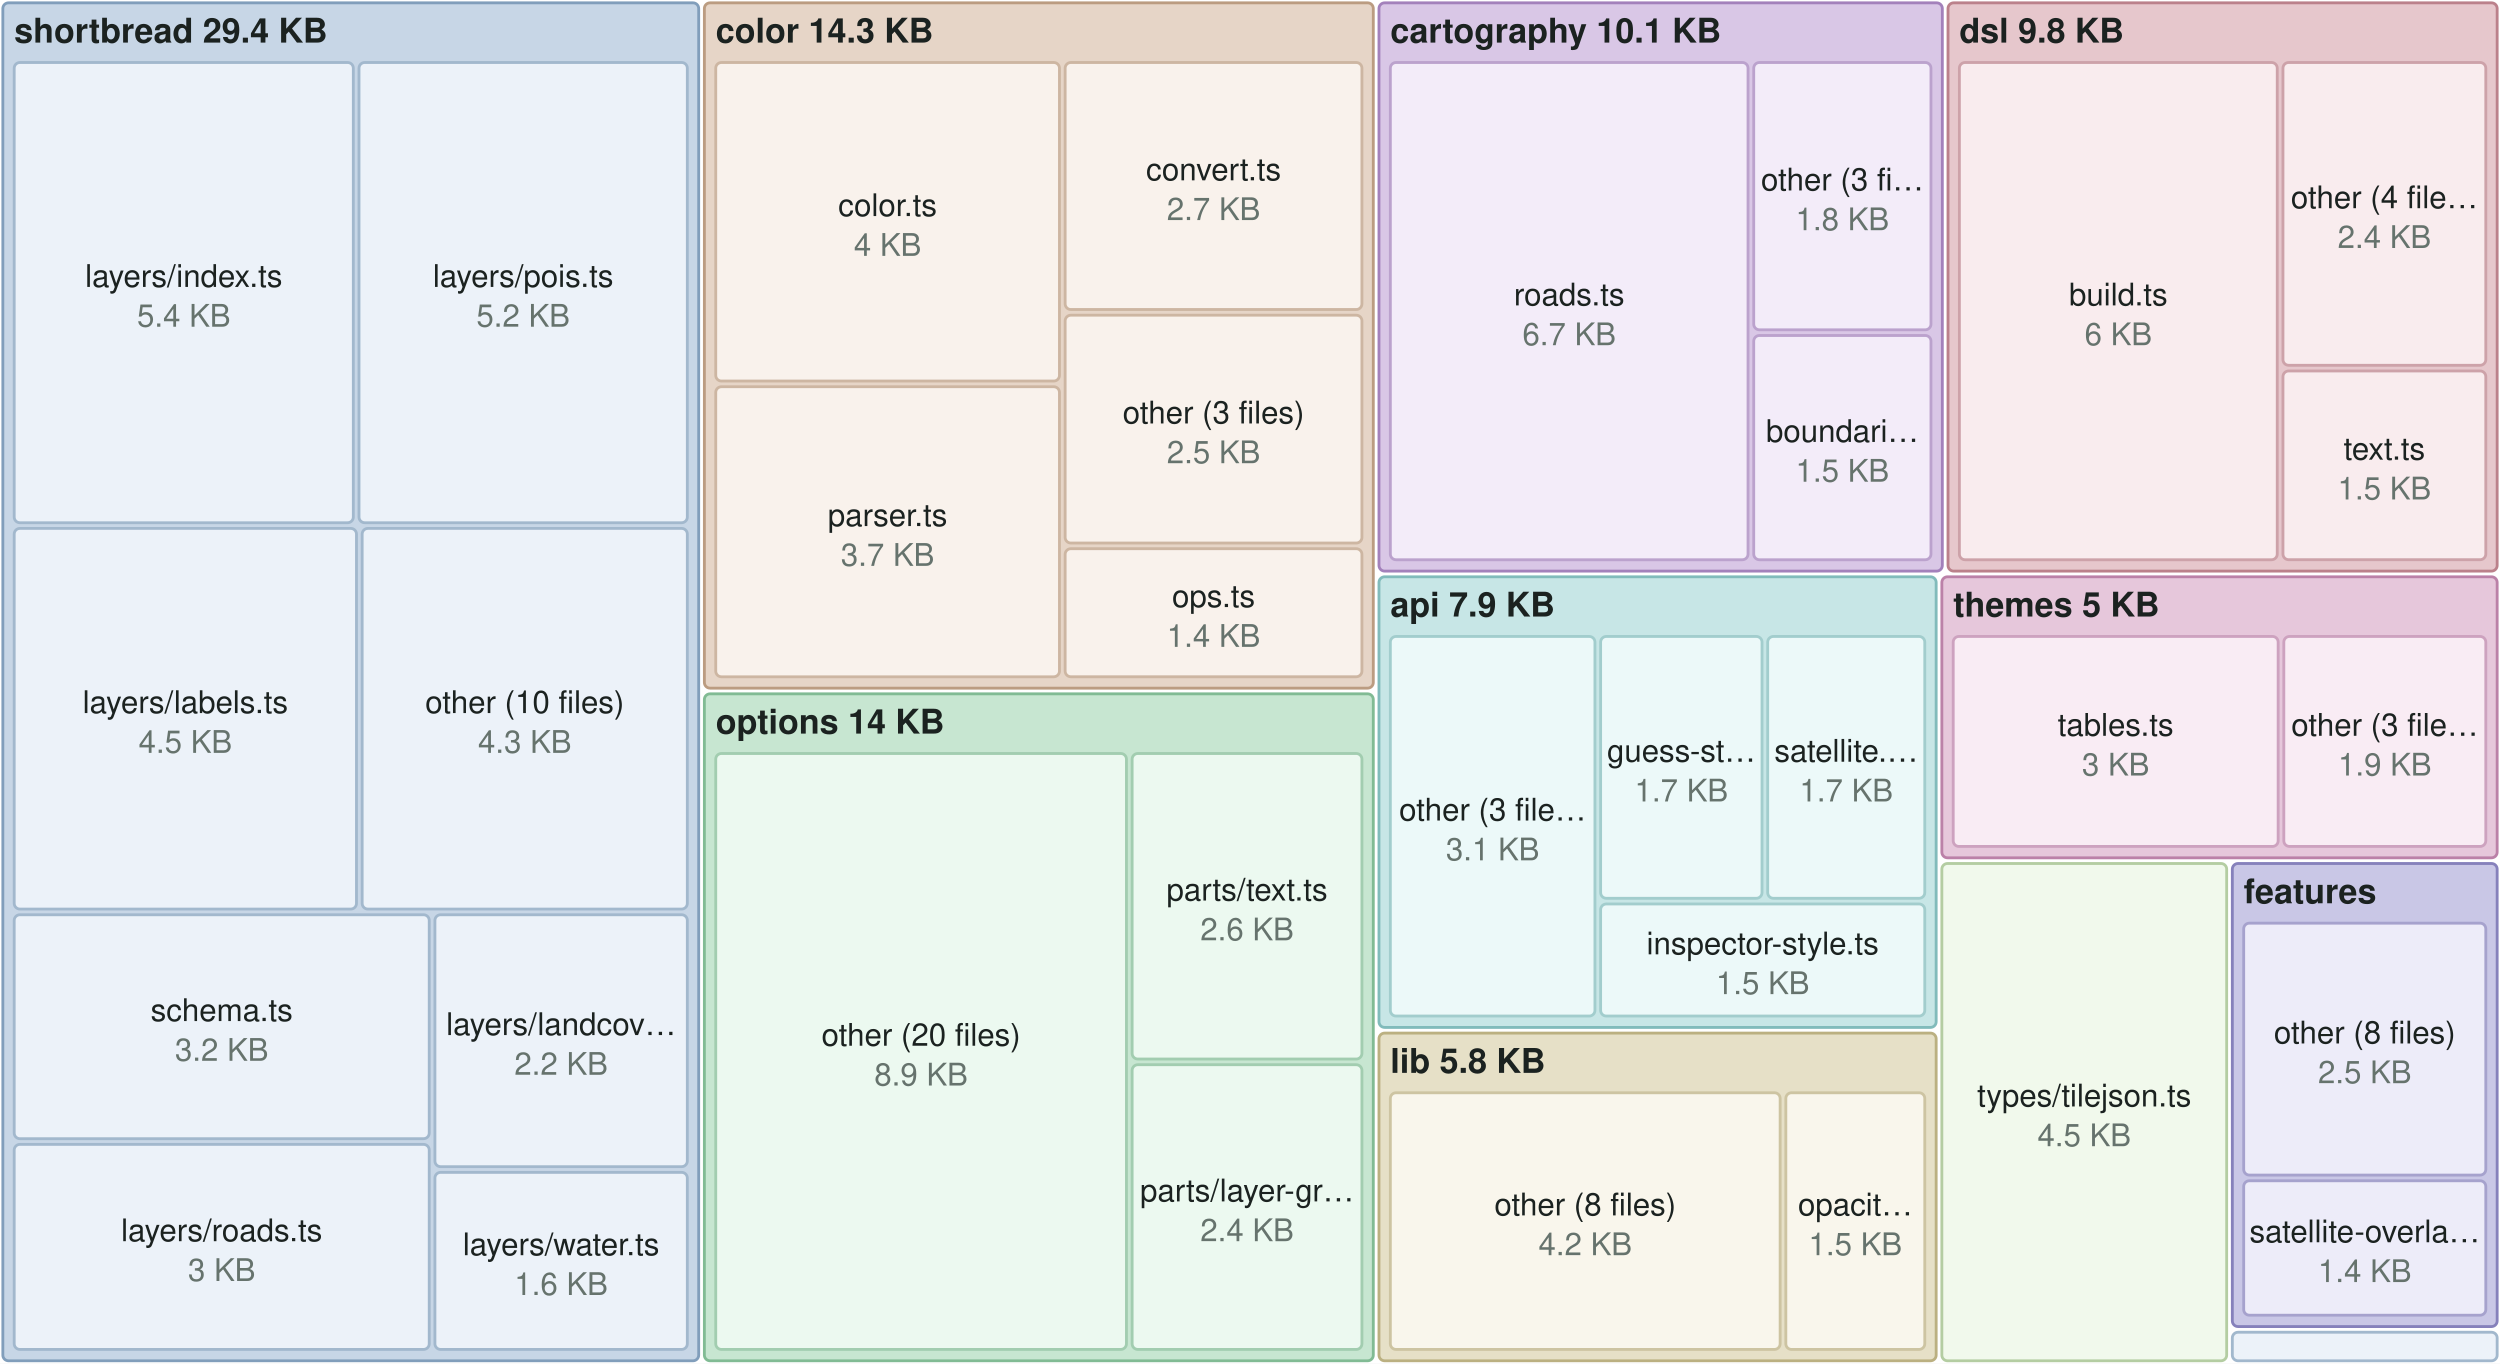
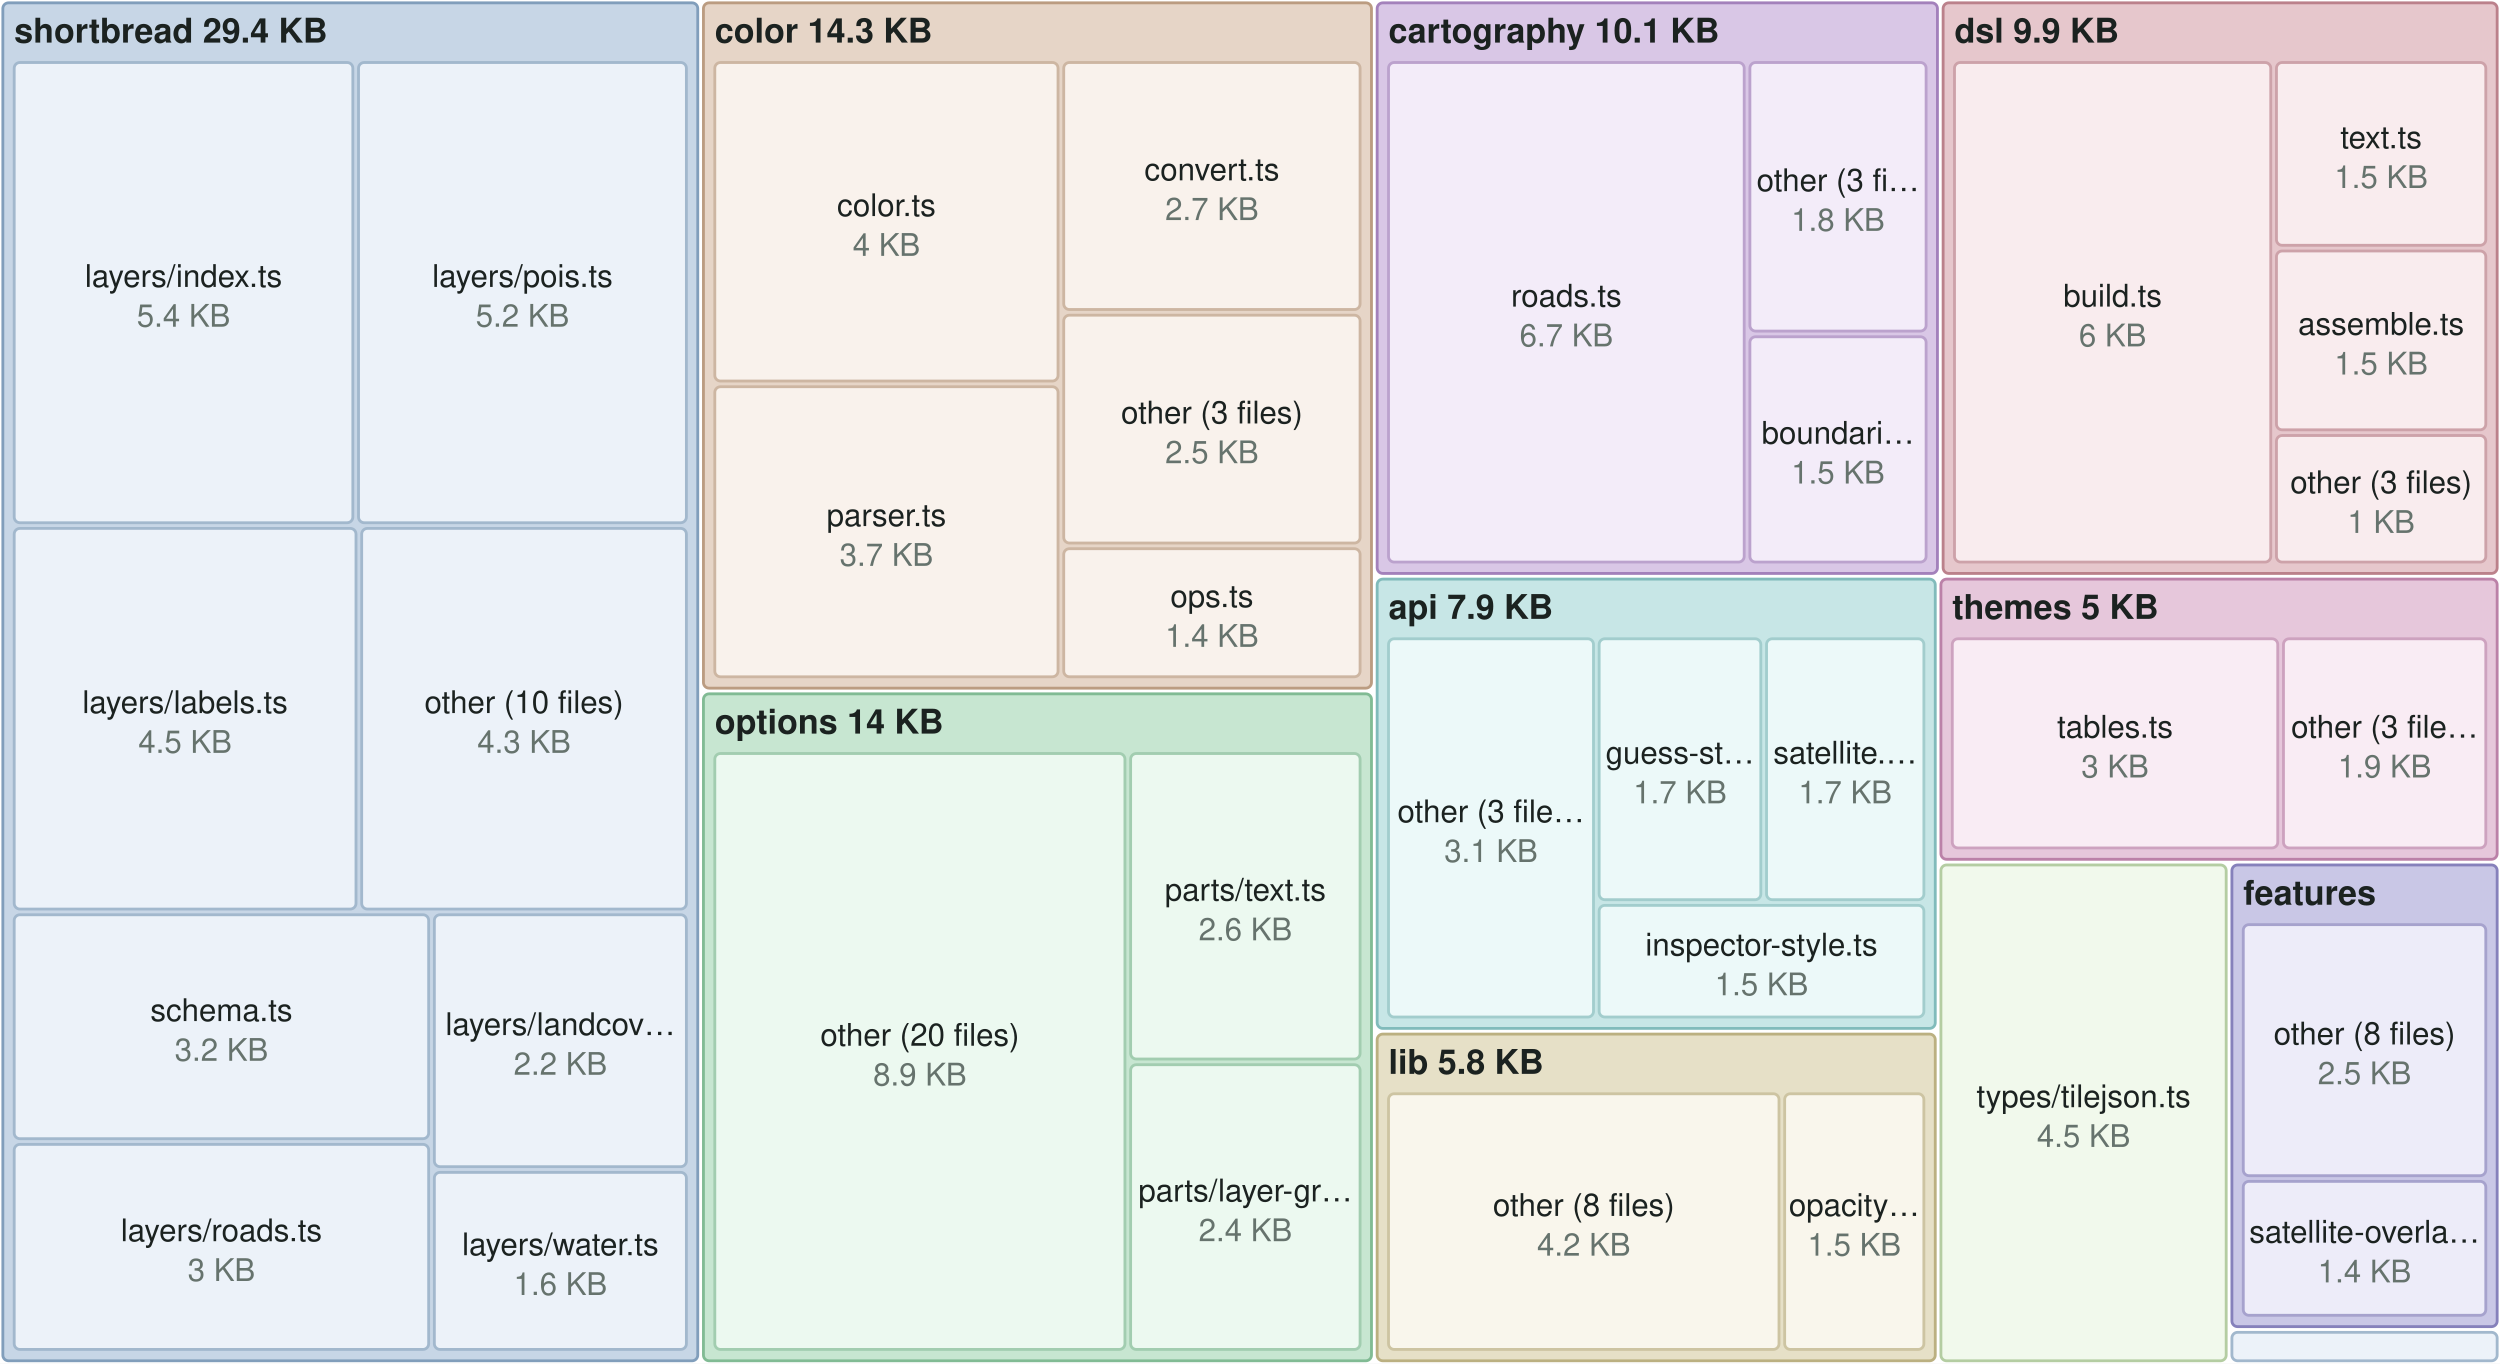
<svg xmlns="http://www.w3.org/2000/svg" width="880" height="480" viewBox="0 0 880 480">
  <style>
	.background { fill: #ffffff; }
	text { font-family: Helvetica, Arial, 'Liberation Sans', sans-serif; }
	.group-label { fill: #1b2220; font-weight: 600; font-size: 12px; }
	.leaf-label { fill: #1b2220; font-size: 11px; text-anchor: middle; }
	.leaf-size { fill: #66736d; font-size: 11px; text-anchor: middle; }
	.group-box, .leaf-box { stroke-width: 1; }
	.leaf:hover .leaf-box { stroke-width: 2; }
	.c0 .group-box { fill: hsl(210 38% 84%); stroke: hsl(210 30% 62%); }
	.c0 .leaf-box { fill: hsl(210 50% 95%); stroke: hsl(210 30% 72%); }
	.c1 .group-box { fill: hsl(28 38% 84%); stroke: hsl(28 30% 62%); }
	.c1 .leaf-box { fill: hsl(28 50% 95%); stroke: hsl(28 30% 72%); }
	.c2 .group-box { fill: hsl(140 38% 84%); stroke: hsl(140 30% 62%); }
	.c2 .leaf-box { fill: hsl(140 50% 95%); stroke: hsl(140 30% 72%); }
	.c3 .group-box { fill: hsl(275 38% 84%); stroke: hsl(275 30% 62%); }
	.c3 .leaf-box { fill: hsl(275 50% 95%); stroke: hsl(275 30% 72%); }
	.c4 .group-box { fill: hsl(350 38% 84%); stroke: hsl(350 30% 62%); }
	.c4 .leaf-box { fill: hsl(350 50% 95%); stroke: hsl(350 30% 72%); }
	.c5 .group-box { fill: hsl(180 38% 84%); stroke: hsl(180 30% 62%); }
	.c5 .leaf-box { fill: hsl(180 50% 95%); stroke: hsl(180 30% 72%); }
	.c6 .group-box { fill: hsl(48 38% 84%); stroke: hsl(48 30% 62%); }
	.c6 .leaf-box { fill: hsl(48 50% 95%); stroke: hsl(48 30% 72%); }
	.c7 .group-box { fill: hsl(320 38% 84%); stroke: hsl(320 30% 62%); }
	.c7 .leaf-box { fill: hsl(320 50% 95%); stroke: hsl(320 30% 72%); }
	.c8 .group-box { fill: hsl(95 38% 84%); stroke: hsl(95 30% 62%); }
	.c8 .leaf-box { fill: hsl(95 50% 95%); stroke: hsl(95 30% 72%); }
	.c9 .group-box { fill: hsl(245 38% 84%); stroke: hsl(245 30% 62%); }
	.c9 .leaf-box { fill: hsl(245 50% 95%); stroke: hsl(245 30% 72%); }
	@media (prefers-color-scheme: dark) {
		.background { fill: #0d1117; }
		.group-label, .leaf-label { fill: #e6edf3; }
		.leaf-size { fill: #8b949e; }
		.c0 .group-box { fill: hsl(210 22% 22%); stroke: hsl(210 20% 38%); }
		.c0 .leaf-box { fill: hsl(210 25% 14%); stroke: hsl(210 20% 32%); }
		.c1 .group-box { fill: hsl(28 22% 22%); stroke: hsl(28 20% 38%); }
		.c1 .leaf-box { fill: hsl(28 25% 14%); stroke: hsl(28 20% 32%); }
		.c2 .group-box { fill: hsl(140 22% 22%); stroke: hsl(140 20% 38%); }
		.c2 .leaf-box { fill: hsl(140 25% 14%); stroke: hsl(140 20% 32%); }
		.c3 .group-box { fill: hsl(275 22% 22%); stroke: hsl(275 20% 38%); }
		.c3 .leaf-box { fill: hsl(275 25% 14%); stroke: hsl(275 20% 32%); }
		.c4 .group-box { fill: hsl(350 22% 22%); stroke: hsl(350 20% 38%); }
		.c4 .leaf-box { fill: hsl(350 25% 14%); stroke: hsl(350 20% 32%); }
		.c5 .group-box { fill: hsl(180 22% 22%); stroke: hsl(180 20% 38%); }
		.c5 .leaf-box { fill: hsl(180 25% 14%); stroke: hsl(180 20% 32%); }
		.c6 .group-box { fill: hsl(48 22% 22%); stroke: hsl(48 20% 38%); }
		.c6 .leaf-box { fill: hsl(48 25% 14%); stroke: hsl(48 20% 32%); }
		.c7 .group-box { fill: hsl(320 22% 22%); stroke: hsl(320 20% 38%); }
		.c7 .leaf-box { fill: hsl(320 25% 14%); stroke: hsl(320 20% 32%); }
		.c8 .group-box { fill: hsl(95 22% 22%); stroke: hsl(95 20% 38%); }
		.c8 .leaf-box { fill: hsl(95 25% 14%); stroke: hsl(95 20% 32%); }
		.c9 .group-box { fill: hsl(245 22% 22%); stroke: hsl(245 20% 38%); }
		.c9 .leaf-box { fill: hsl(245 25% 14%); stroke: hsl(245 20% 32%); }
	}
</style>
  <rect class="background" width="880" height="480" />
  <g class="group c0">
-     <rect class="group-box" x="1" y="1" width="244.94" height="478" rx="2" />
+     <rect class="group-box" x="1" y="1" width="244.61" height="478" rx="2" />
    <text class="group-label" x="5" y="15" textLength="108.71" lengthAdjust="spacingAndGlyphs">shortbread 29.4 KB</text>
  </g>
  <g class="leaf c0">
-     <rect class="leaf-box" x="5" y="22" width="119.37" height="162" rx="2" />
-     <text class="leaf-label" x="64.69" y="101" textLength="70.3" lengthAdjust="spacingAndGlyphs">layers/index.ts</text>
-     <text class="leaf-size" x="64.69" y="115" textLength="33.02" lengthAdjust="spacingAndGlyphs">5.4 KB</text>
-   </g>
-   <g class="leaf c0">
-     <rect class="leaf-box" x="126.37" y="22" width="115.57" height="162" rx="2" />
-     <text class="leaf-label" x="184.15" y="101" textLength="64.19" lengthAdjust="spacingAndGlyphs">layers/pois.ts</text>
-     <text class="leaf-size" x="184.15" y="115" textLength="33.02" lengthAdjust="spacingAndGlyphs">5.2 KB</text>
-   </g>
-   <g class="leaf c0">
-     <rect class="leaf-box" x="5" y="186" width="120.48" height="133.99" rx="2" />
-     <text class="leaf-label" x="65.24" y="251" textLength="72.74" lengthAdjust="spacingAndGlyphs">layers/labels.ts</text>
-     <text class="leaf-size" x="65.24" y="265" textLength="33.02" lengthAdjust="spacingAndGlyphs">4.5 KB</text>
-   </g>
-   <g class="leaf c0">
-     <rect class="leaf-box" x="127.48" y="186" width="114.46" height="133.99" rx="2" />
-     <text class="leaf-label" x="184.71" y="251" textLength="70.3" lengthAdjust="spacingAndGlyphs">other (10 files)</text>
-     <text class="leaf-size" x="184.71" y="265" textLength="33.02" lengthAdjust="spacingAndGlyphs">4.3 KB</text>
-   </g>
-   <g class="leaf c0">
-     <rect class="leaf-box" x="5" y="321.99" width="146.09" height="78.83" rx="2" />
-     <text class="leaf-label" x="78.04" y="359.41" textLength="50.13" lengthAdjust="spacingAndGlyphs">schema.ts</text>
-     <text class="leaf-size" x="78.04" y="373.41" textLength="33.02" lengthAdjust="spacingAndGlyphs">3.2 KB</text>
-   </g>
-   <g class="leaf c0">
-     <rect class="leaf-box" x="5" y="402.82" width="146.09" height="72.18" rx="2" />
-     <text class="leaf-label" x="78.04" y="436.91" textLength="71.52" lengthAdjust="spacingAndGlyphs">layers/roads.ts</text>
-     <text class="leaf-size" x="78.04" y="450.91" textLength="23.85" lengthAdjust="spacingAndGlyphs">3 KB</text>
-   </g>
-   <g class="leaf c0">
-     <rect class="leaf-box" x="153.09" y="321.99" width="88.85" height="88.68" rx="2" />
-     <text class="leaf-label" x="197.51" y="364.33" textLength="76.42" lengthAdjust="spacingAndGlyphs">layers/landcov…</text>
-     <text class="leaf-size" x="197.51" y="378.33" textLength="33.02" lengthAdjust="spacingAndGlyphs">2.2 KB</text>
-   </g>
-   <g class="leaf c0">
-     <rect class="leaf-box" x="153.09" y="412.67" width="88.85" height="62.33" rx="2" />
-     <text class="leaf-label" x="197.51" y="441.84" textLength="70.91" lengthAdjust="spacingAndGlyphs">layers/water.ts</text>
-     <text class="leaf-size" x="197.51" y="455.84" textLength="33.02" lengthAdjust="spacingAndGlyphs">1.6 KB</text>
+     <rect class="leaf-box" x="5" y="22" width="119.2" height="162" rx="2" />
+     <text class="leaf-label" x="64.6" y="101" textLength="70.3" lengthAdjust="spacingAndGlyphs">layers/index.ts</text>
+     <text class="leaf-size" x="64.6" y="115" textLength="33.02" lengthAdjust="spacingAndGlyphs">5.4 KB</text>
+   </g>
+   <g class="leaf c0">
+     <rect class="leaf-box" x="126.2" y="22" width="115.41" height="162" rx="2" />
+     <text class="leaf-label" x="183.91" y="101" textLength="64.19" lengthAdjust="spacingAndGlyphs">layers/pois.ts</text>
+     <text class="leaf-size" x="183.91" y="115" textLength="33.02" lengthAdjust="spacingAndGlyphs">5.2 KB</text>
+   </g>
+   <g class="leaf c0">
+     <rect class="leaf-box" x="5" y="186" width="120.31" height="133.99" rx="2" />
+     <text class="leaf-label" x="65.15" y="251" textLength="72.74" lengthAdjust="spacingAndGlyphs">layers/labels.ts</text>
+     <text class="leaf-size" x="65.15" y="265" textLength="33.02" lengthAdjust="spacingAndGlyphs">4.5 KB</text>
+   </g>
+   <g class="leaf c0">
+     <rect class="leaf-box" x="127.31" y="186" width="114.3" height="133.99" rx="2" />
+     <text class="leaf-label" x="184.46" y="251" textLength="70.3" lengthAdjust="spacingAndGlyphs">other (10 files)</text>
+     <text class="leaf-size" x="184.46" y="265" textLength="33.02" lengthAdjust="spacingAndGlyphs">4.3 KB</text>
+   </g>
+   <g class="leaf c0">
+     <rect class="leaf-box" x="5" y="321.99" width="145.89" height="78.83" rx="2" />
+     <text class="leaf-label" x="77.94" y="359.41" textLength="50.13" lengthAdjust="spacingAndGlyphs">schema.ts</text>
+     <text class="leaf-size" x="77.94" y="373.41" textLength="33.02" lengthAdjust="spacingAndGlyphs">3.2 KB</text>
+   </g>
+   <g class="leaf c0">
+     <rect class="leaf-box" x="5" y="402.82" width="145.89" height="72.18" rx="2" />
+     <text class="leaf-label" x="77.94" y="436.91" textLength="71.52" lengthAdjust="spacingAndGlyphs">layers/roads.ts</text>
+     <text class="leaf-size" x="77.94" y="450.91" textLength="23.85" lengthAdjust="spacingAndGlyphs">3 KB</text>
+   </g>
+   <g class="leaf c0">
+     <rect class="leaf-box" x="152.89" y="321.99" width="88.72" height="88.68" rx="2" />
+     <text class="leaf-label" x="197.25" y="364.33" textLength="76.42" lengthAdjust="spacingAndGlyphs">layers/landcov…</text>
+     <text class="leaf-size" x="197.25" y="378.33" textLength="33.02" lengthAdjust="spacingAndGlyphs">2.2 KB</text>
+   </g>
+   <g class="leaf c0">
+     <rect class="leaf-box" x="152.89" y="412.67" width="88.72" height="62.33" rx="2" />
+     <text class="leaf-label" x="197.25" y="441.84" textLength="70.91" lengthAdjust="spacingAndGlyphs">layers/water.ts</text>
+     <text class="leaf-size" x="197.25" y="455.84" textLength="33.02" lengthAdjust="spacingAndGlyphs">1.6 KB</text>
  </g>
  <g class="group c1">
-     <rect class="group-box" x="247.94" y="1" width="235.46" height="241.23" rx="2" />
-     <text class="group-label" x="251.94" y="15" textLength="75.37" lengthAdjust="spacingAndGlyphs">color 14.3 KB</text>
-   </g>
-   <g class="leaf c1">
-     <rect class="leaf-box" x="251.94" y="22" width="120.99" height="112.13" rx="2" />
-     <text class="leaf-label" x="312.43" y="76.06" textLength="35.45" lengthAdjust="spacingAndGlyphs">color.ts</text>
-     <text class="leaf-size" x="312.43" y="90.06" textLength="23.85" lengthAdjust="spacingAndGlyphs">4 KB</text>
-   </g>
-   <g class="leaf c1">
-     <rect class="leaf-box" x="251.94" y="136.13" width="120.99" height="102.1" rx="2" />
-     <text class="leaf-label" x="312.43" y="185.18" textLength="42.79" lengthAdjust="spacingAndGlyphs">parser.ts</text>
-     <text class="leaf-size" x="312.43" y="199.18" textLength="33.02" lengthAdjust="spacingAndGlyphs">3.7 KB</text>
-   </g>
-   <g class="leaf c1">
-     <rect class="leaf-box" x="374.93" y="22" width="104.47" height="86.95" rx="2" />
-     <text class="leaf-label" x="427.17" y="63.47" textLength="47.69" lengthAdjust="spacingAndGlyphs">convert.ts</text>
-     <text class="leaf-size" x="427.17" y="77.47" textLength="33.02" lengthAdjust="spacingAndGlyphs">2.7 KB</text>
-   </g>
-   <g class="leaf c1">
-     <rect class="leaf-box" x="374.93" y="110.95" width="104.47" height="80.2" rx="2" />
-     <text class="leaf-label" x="427.17" y="149.05" textLength="64.19" lengthAdjust="spacingAndGlyphs">other (3 files)</text>
-     <text class="leaf-size" x="427.17" y="163.05" textLength="33.02" lengthAdjust="spacingAndGlyphs">2.5 KB</text>
-   </g>
-   <g class="leaf c1">
-     <rect class="leaf-box" x="374.93" y="193.14" width="104.47" height="45.08" rx="2" />
-     <text class="leaf-label" x="427.17" y="213.69" textLength="29.35" lengthAdjust="spacingAndGlyphs">ops.ts</text>
-     <text class="leaf-size" x="427.17" y="227.69" textLength="33.02" lengthAdjust="spacingAndGlyphs">1.4 KB</text>
+     <rect class="group-box" x="247.61" y="1" width="235.15" height="241.23" rx="2" />
+     <text class="group-label" x="251.61" y="15" textLength="75.37" lengthAdjust="spacingAndGlyphs">color 14.3 KB</text>
+   </g>
+   <g class="leaf c1">
+     <rect class="leaf-box" x="251.61" y="22" width="120.82" height="112.13" rx="2" />
+     <text class="leaf-label" x="312.02" y="76.06" textLength="35.45" lengthAdjust="spacingAndGlyphs">color.ts</text>
+     <text class="leaf-size" x="312.02" y="90.06" textLength="23.85" lengthAdjust="spacingAndGlyphs">4 KB</text>
+   </g>
+   <g class="leaf c1">
+     <rect class="leaf-box" x="251.61" y="136.13" width="120.82" height="102.1" rx="2" />
+     <text class="leaf-label" x="312.02" y="185.18" textLength="42.79" lengthAdjust="spacingAndGlyphs">parser.ts</text>
+     <text class="leaf-size" x="312.02" y="199.18" textLength="33.02" lengthAdjust="spacingAndGlyphs">3.7 KB</text>
+   </g>
+   <g class="leaf c1">
+     <rect class="leaf-box" x="374.43" y="22" width="104.32" height="86.95" rx="2" />
+     <text class="leaf-label" x="426.59" y="63.47" textLength="47.69" lengthAdjust="spacingAndGlyphs">convert.ts</text>
+     <text class="leaf-size" x="426.59" y="77.47" textLength="33.02" lengthAdjust="spacingAndGlyphs">2.7 KB</text>
+   </g>
+   <g class="leaf c1">
+     <rect class="leaf-box" x="374.43" y="110.95" width="104.32" height="80.2" rx="2" />
+     <text class="leaf-label" x="426.59" y="149.05" textLength="64.19" lengthAdjust="spacingAndGlyphs">other (3 files)</text>
+     <text class="leaf-size" x="426.59" y="163.05" textLength="33.02" lengthAdjust="spacingAndGlyphs">2.5 KB</text>
+   </g>
+   <g class="leaf c1">
+     <rect class="leaf-box" x="374.43" y="193.14" width="104.32" height="45.08" rx="2" />
+     <text class="leaf-label" x="426.59" y="213.69" textLength="29.35" lengthAdjust="spacingAndGlyphs">ops.ts</text>
+     <text class="leaf-size" x="426.59" y="227.69" textLength="33.02" lengthAdjust="spacingAndGlyphs">1.4 KB</text>
  </g>
  <g class="group c2">
-     <rect class="group-box" x="247.94" y="244.23" width="235.46" height="234.77" rx="2" />
-     <text class="group-label" x="251.94" y="258.23" textLength="79.36" lengthAdjust="spacingAndGlyphs">options 14 KB</text>
+     <rect class="group-box" x="247.61" y="244.23" width="235.15" height="234.77" rx="2" />
+     <text class="group-label" x="251.61" y="258.23" textLength="79.36" lengthAdjust="spacingAndGlyphs">options 14 KB</text>
  </g>
  <g class="leaf c2">
-     <rect class="leaf-box" x="251.94" y="265.23" width="144.57" height="209.77" rx="2" />
-     <text class="leaf-label" x="324.22" y="368.11" textLength="70.3" lengthAdjust="spacingAndGlyphs">other (20 files)</text>
-     <text class="leaf-size" x="324.22" y="382.11" textLength="33.02" lengthAdjust="spacingAndGlyphs">8.9 KB</text>
+     <rect class="leaf-box" x="251.61" y="265.23" width="144.37" height="209.77" rx="2" />
+     <text class="leaf-label" x="323.8" y="368.11" textLength="70.3" lengthAdjust="spacingAndGlyphs">other (20 files)</text>
+     <text class="leaf-size" x="323.8" y="382.11" textLength="33.02" lengthAdjust="spacingAndGlyphs">8.9 KB</text>
  </g>
  <g class="leaf c2">
-     <rect class="leaf-box" x="398.51" y="265.23" width="80.89" height="107.55" rx="2" />
-     <text class="leaf-label" x="438.96" y="317" textLength="56.86" lengthAdjust="spacingAndGlyphs">parts/text.ts</text>
-     <text class="leaf-size" x="438.96" y="331" textLength="33.02" lengthAdjust="spacingAndGlyphs">2.6 KB</text>
+     <rect class="leaf-box" x="397.98" y="265.23" width="80.77" height="107.55" rx="2" />
+     <text class="leaf-label" x="438.37" y="317" textLength="56.86" lengthAdjust="spacingAndGlyphs">parts/text.ts</text>
+     <text class="leaf-size" x="438.37" y="331" textLength="33.02" lengthAdjust="spacingAndGlyphs">2.6 KB</text>
  </g>
  <g class="leaf c2">
-     <rect class="leaf-box" x="398.51" y="374.78" width="80.89" height="100.22" rx="2" />
-     <text class="leaf-label" x="438.96" y="422.89" textLength="70.91" lengthAdjust="spacingAndGlyphs">parts/layer-gr…</text>
-     <text class="leaf-size" x="438.96" y="436.89" textLength="33.02" lengthAdjust="spacingAndGlyphs">2.4 KB</text>
+     <rect class="leaf-box" x="397.98" y="374.78" width="80.77" height="100.22" rx="2" />
+     <text class="leaf-label" x="438.37" y="422.89" textLength="70.91" lengthAdjust="spacingAndGlyphs">parts/layer-gr…</text>
+     <text class="leaf-size" x="438.37" y="436.89" textLength="33.02" lengthAdjust="spacingAndGlyphs">2.4 KB</text>
  </g>
  <g class="group c3">
-     <rect class="group-box" x="485.4" y="1" width="198.3" height="200.03" rx="2" />
-     <text class="group-label" x="489.4" y="15" textLength="115.38" lengthAdjust="spacingAndGlyphs">cartography 10.1 KB</text>
+     <rect class="group-box" x="484.76" y="1" width="197.22" height="200.85" rx="2" />
+     <text class="group-label" x="488.76" y="15" textLength="115.38" lengthAdjust="spacingAndGlyphs">cartography 10.1 KB</text>
  </g>
  <g class="leaf c3">
-     <rect class="leaf-box" x="489.4" y="22" width="125.91" height="175.03" rx="2" />
-     <text class="leaf-label" x="552.36" y="107.51" textLength="39.13" lengthAdjust="spacingAndGlyphs">roads.ts</text>
-     <text class="leaf-size" x="552.36" y="121.51" textLength="33.02" lengthAdjust="spacingAndGlyphs">6.7 KB</text>
+     <rect class="leaf-box" x="488.76" y="22" width="125.2" height="175.85" rx="2" />
+     <text class="leaf-label" x="551.36" y="107.92" textLength="39.13" lengthAdjust="spacingAndGlyphs">roads.ts</text>
+     <text class="leaf-size" x="551.36" y="121.92" textLength="33.02" lengthAdjust="spacingAndGlyphs">6.7 KB</text>
  </g>
  <g class="leaf c3">
-     <rect class="leaf-box" x="617.31" y="22" width="62.39" height="94.09" rx="2" />
-     <text class="leaf-label" x="648.51" y="67.04" textLength="52.58" lengthAdjust="spacingAndGlyphs">other (3 fi…</text>
-     <text class="leaf-size" x="648.51" y="81.04" textLength="33.02" lengthAdjust="spacingAndGlyphs">1.8 KB</text>
+     <rect class="leaf-box" x="615.96" y="22" width="62.03" height="94.54" rx="2" />
+     <text class="leaf-label" x="646.97" y="67.27" textLength="52.58" lengthAdjust="spacingAndGlyphs">other (3 fi…</text>
+     <text class="leaf-size" x="646.97" y="81.27" textLength="33.02" lengthAdjust="spacingAndGlyphs">1.8 KB</text>
  </g>
  <g class="leaf c3">
-     <rect class="leaf-box" x="617.31" y="118.09" width="62.39" height="78.94" rx="2" />
-     <text class="leaf-label" x="648.51" y="155.56" textLength="48.92" lengthAdjust="spacingAndGlyphs">boundari…</text>
-     <text class="leaf-size" x="648.51" y="169.56" textLength="33.02" lengthAdjust="spacingAndGlyphs">1.5 KB</text>
+     <rect class="leaf-box" x="615.96" y="118.54" width="62.03" height="79.31" rx="2" />
+     <text class="leaf-label" x="646.97" y="156.19" textLength="48.92" lengthAdjust="spacingAndGlyphs">boundari…</text>
+     <text class="leaf-size" x="646.97" y="170.19" textLength="33.02" lengthAdjust="spacingAndGlyphs">1.5 KB</text>
  </g>
  <g class="group c4">
-     <rect class="group-box" x="685.7" y="1" width="193.3" height="200.03" rx="2" />
-     <text class="group-label" x="689.7" y="15" textLength="56.7" lengthAdjust="spacingAndGlyphs">dsl 9.8 KB</text>
-   </g>
-   <g class="leaf c4">
-     <rect class="leaf-box" x="689.7" y="22" width="111.89" height="175.03" rx="2" />
-     <text class="leaf-label" x="745.65" y="107.51" textLength="34.85" lengthAdjust="spacingAndGlyphs">build.ts</text>
-     <text class="leaf-size" x="745.65" y="121.51" textLength="23.85" lengthAdjust="spacingAndGlyphs">6 KB</text>
-   </g>
-   <g class="leaf c4">
-     <rect class="leaf-box" x="803.6" y="22" width="71.4" height="106.58" rx="2" />
-     <text class="leaf-label" x="839.3" y="73.29" textLength="61.14" lengthAdjust="spacingAndGlyphs">other (4 file…</text>
-     <text class="leaf-size" x="839.3" y="87.29" textLength="33.02" lengthAdjust="spacingAndGlyphs">2.4 KB</text>
-   </g>
-   <g class="leaf c4">
-     <rect class="leaf-box" x="803.6" y="130.58" width="71.4" height="66.44" rx="2" />
-     <text class="leaf-label" x="839.3" y="161.81" textLength="29.35" lengthAdjust="spacingAndGlyphs">text.ts</text>
-     <text class="leaf-size" x="839.3" y="175.81" textLength="33.02" lengthAdjust="spacingAndGlyphs">1.5 KB</text>
+     <rect class="group-box" x="683.98" y="1" width="195.02" height="200.85" rx="2" />
+     <text class="group-label" x="687.98" y="15" textLength="56.7" lengthAdjust="spacingAndGlyphs">dsl 9.9 KB</text>
+   </g>
+   <g class="leaf c4">
+     <rect class="leaf-box" x="687.98" y="22" width="111.33" height="175.85" rx="2" />
+     <text class="leaf-label" x="743.64" y="107.92" textLength="34.85" lengthAdjust="spacingAndGlyphs">build.ts</text>
+     <text class="leaf-size" x="743.64" y="121.92" textLength="23.85" lengthAdjust="spacingAndGlyphs">6 KB</text>
+   </g>
+   <g class="leaf c4">
+     <rect class="leaf-box" x="801.31" y="22" width="73.69" height="64.35" rx="2" />
+     <text class="leaf-label" x="838.15" y="52.18" textLength="29.35" lengthAdjust="spacingAndGlyphs">text.ts</text>
+     <text class="leaf-size" x="838.15" y="66.18" textLength="33.02" lengthAdjust="spacingAndGlyphs">1.5 KB</text>
+   </g>
+   <g class="leaf c4">
+     <rect class="leaf-box" x="801.31" y="88.35" width="73.69" height="62.95" rx="2" />
+     <text class="leaf-label" x="838.15" y="117.83" textLength="58.69" lengthAdjust="spacingAndGlyphs">assemble.ts</text>
+     <text class="leaf-size" x="838.15" y="131.83" textLength="33.02" lengthAdjust="spacingAndGlyphs">1.5 KB</text>
+   </g>
+   <g class="leaf c4">
+     <rect class="leaf-box" x="801.31" y="153.3" width="73.69" height="44.55" rx="2" />
+     <text class="leaf-label" x="838.15" y="173.58" textLength="64.19" lengthAdjust="spacingAndGlyphs">other (3 files)</text>
+     <text class="leaf-size" x="838.15" y="187.58" textLength="23.85" lengthAdjust="spacingAndGlyphs">1 KB</text>
  </g>
  <g class="group c5">
-     <rect class="group-box" x="485.4" y="203.03" width="196.13" height="158.62" rx="2" />
-     <text class="group-label" x="489.4" y="217.03" textLength="56.7" lengthAdjust="spacingAndGlyphs">api 7.9 KB</text>
-   </g>
-   <g class="leaf c5">
-     <rect class="leaf-box" x="489.4" y="224.03" width="72.02" height="133.62" rx="2" />
-     <text class="leaf-label" x="525.41" y="288.84" textLength="61.14" lengthAdjust="spacingAndGlyphs">other (3 file…</text>
-     <text class="leaf-size" x="525.41" y="302.84" textLength="33.02" lengthAdjust="spacingAndGlyphs">3.1 KB</text>
-   </g>
-   <g class="leaf c5">
-     <rect class="leaf-box" x="563.42" y="224.03" width="56.81" height="92.17" rx="2" />
-     <text class="leaf-label" x="591.83" y="268.12" textLength="47.69" lengthAdjust="spacingAndGlyphs">guess-st…</text>
-     <text class="leaf-size" x="591.83" y="282.12" textLength="33.02" lengthAdjust="spacingAndGlyphs">1.7 KB</text>
-   </g>
-   <g class="leaf c5">
-     <rect class="leaf-box" x="622.23" y="224.03" width="55.29" height="92.17" rx="2" />
-     <text class="leaf-label" x="649.88" y="268.12" textLength="46.46" lengthAdjust="spacingAndGlyphs">satellite.…</text>
-     <text class="leaf-size" x="649.88" y="282.12" textLength="33.02" lengthAdjust="spacingAndGlyphs">1.7 KB</text>
-   </g>
-   <g class="leaf c5">
-     <rect class="leaf-box" x="563.42" y="318.2" width="114.1" height="39.45" rx="2" />
-     <text class="leaf-label" x="620.47" y="335.93" textLength="82.52" lengthAdjust="spacingAndGlyphs">inspector-style.ts</text>
-     <text class="leaf-size" x="620.47" y="349.93" textLength="33.02" lengthAdjust="spacingAndGlyphs">1.5 KB</text>
+     <rect class="group-box" x="484.76" y="203.85" width="196.45" height="158.15" rx="2" />
+     <text class="group-label" x="488.76" y="217.85" textLength="56.7" lengthAdjust="spacingAndGlyphs">api 7.9 KB</text>
+   </g>
+   <g class="leaf c5">
+     <rect class="leaf-box" x="488.76" y="224.85" width="72.15" height="133.15" rx="2" />
+     <text class="leaf-label" x="524.83" y="289.42" textLength="61.14" lengthAdjust="spacingAndGlyphs">other (3 file…</text>
+     <text class="leaf-size" x="524.83" y="303.42" textLength="33.02" lengthAdjust="spacingAndGlyphs">3.1 KB</text>
+   </g>
+   <g class="leaf c5">
+     <rect class="leaf-box" x="562.9" y="224.85" width="56.91" height="91.84" rx="2" />
+     <text class="leaf-label" x="591.36" y="268.77" textLength="47.69" lengthAdjust="spacingAndGlyphs">guess-st…</text>
+     <text class="leaf-size" x="591.36" y="282.77" textLength="33.02" lengthAdjust="spacingAndGlyphs">1.7 KB</text>
+   </g>
+   <g class="leaf c5">
+     <rect class="leaf-box" x="621.82" y="224.85" width="55.39" height="91.84" rx="2" />
+     <text class="leaf-label" x="649.51" y="268.77" textLength="46.46" lengthAdjust="spacingAndGlyphs">satellite.…</text>
+     <text class="leaf-size" x="649.51" y="282.77" textLength="33.02" lengthAdjust="spacingAndGlyphs">1.7 KB</text>
+   </g>
+   <g class="leaf c5">
+     <rect class="leaf-box" x="562.9" y="318.69" width="114.3" height="39.3" rx="2" />
+     <text class="leaf-label" x="620.05" y="336.34" textLength="82.52" lengthAdjust="spacingAndGlyphs">inspector-style.ts</text>
+     <text class="leaf-size" x="620.05" y="350.34" textLength="33.02" lengthAdjust="spacingAndGlyphs">1.5 KB</text>
  </g>
  <g class="group c6">
-     <rect class="group-box" x="485.4" y="363.65" width="196.13" height="115.35" rx="2" />
-     <text class="group-label" x="489.4" y="377.65" textLength="53.36" lengthAdjust="spacingAndGlyphs">lib 5.8 KB</text>
+     <rect class="group-box" x="484.76" y="364" width="196.45" height="115" rx="2" />
+     <text class="group-label" x="488.76" y="378" textLength="53.36" lengthAdjust="spacingAndGlyphs">lib 5.8 KB</text>
  </g>
  <g class="leaf c6">
-     <rect class="leaf-box" x="489.4" y="384.65" width="137.21" height="90.35" rx="2" />
-     <text class="leaf-label" x="558.01" y="427.82" textLength="64.19" lengthAdjust="spacingAndGlyphs">other (8 files)</text>
-     <text class="leaf-size" x="558.01" y="441.82" textLength="33.02" lengthAdjust="spacingAndGlyphs">4.2 KB</text>
+     <rect class="leaf-box" x="488.76" y="385" width="137.45" height="90" rx="2" />
+     <text class="leaf-label" x="557.48" y="428" textLength="64.19" lengthAdjust="spacingAndGlyphs">other (8 files)</text>
+     <text class="leaf-size" x="557.48" y="442" textLength="33.02" lengthAdjust="spacingAndGlyphs">4.2 KB</text>
  </g>
  <g class="leaf c6">
-     <rect class="leaf-box" x="628.61" y="384.65" width="48.91" height="90.35" rx="2" />
-     <text class="leaf-label" x="653.07" y="427.82" textLength="35.46" lengthAdjust="spacingAndGlyphs">opacit…</text>
-     <text class="leaf-size" x="653.07" y="441.82" textLength="33.02" lengthAdjust="spacingAndGlyphs">1.5 KB</text>
+     <rect class="leaf-box" x="628.2" y="385" width="49" height="90" rx="2" />
+     <text class="leaf-label" x="652.7" y="428" textLength="40.96" lengthAdjust="spacingAndGlyphs">opacity…</text>
+     <text class="leaf-size" x="652.7" y="442" textLength="33.02" lengthAdjust="spacingAndGlyphs">1.5 KB</text>
  </g>
  <g class="group c7">
-     <rect class="group-box" x="683.53" y="203.03" width="195.47" height="98.92" rx="2" />
-     <text class="group-label" x="687.53" y="217.03" textLength="71.36" lengthAdjust="spacingAndGlyphs">themes 5 KB</text>
+     <rect class="group-box" x="683.2" y="203.85" width="195.8" height="98.62" rx="2" />
+     <text class="group-label" x="687.2" y="217.85" textLength="71.36" lengthAdjust="spacingAndGlyphs">themes 5 KB</text>
  </g>
  <g class="leaf c7">
-     <rect class="leaf-box" x="687.53" y="224.03" width="114.38" height="73.92" rx="2" />
-     <text class="leaf-label" x="744.71" y="258.99" textLength="40.96" lengthAdjust="spacingAndGlyphs">tables.ts</text>
-     <text class="leaf-size" x="744.71" y="272.99" textLength="23.85" lengthAdjust="spacingAndGlyphs">3 KB</text>
+     <rect class="leaf-box" x="687.2" y="224.85" width="114.57" height="73.62" rx="2" />
+     <text class="leaf-label" x="744.49" y="259.66" textLength="40.96" lengthAdjust="spacingAndGlyphs">tables.ts</text>
+     <text class="leaf-size" x="744.49" y="273.66" textLength="23.85" lengthAdjust="spacingAndGlyphs">3 KB</text>
  </g>
  <g class="leaf c7">
-     <rect class="leaf-box" x="803.9" y="224.03" width="71.1" height="73.92" rx="2" />
-     <text class="leaf-label" x="839.45" y="258.99" textLength="61.14" lengthAdjust="spacingAndGlyphs">other (3 file…</text>
-     <text class="leaf-size" x="839.45" y="272.99" textLength="33.02" lengthAdjust="spacingAndGlyphs">1.9 KB</text>
+     <rect class="leaf-box" x="803.78" y="224.85" width="71.22" height="73.62" rx="2" />
+     <text class="leaf-label" x="839.39" y="259.66" textLength="61.14" lengthAdjust="spacingAndGlyphs">other (3 file…</text>
+     <text class="leaf-size" x="839.39" y="273.66" textLength="33.02" lengthAdjust="spacingAndGlyphs">1.9 KB</text>
  </g>
  <g class="leaf c8">
-     <rect class="leaf-box" x="683.53" y="303.95" width="100.26" height="175.05" rx="2" />
-     <text class="leaf-label" x="733.65" y="389.47" textLength="75.2" lengthAdjust="spacingAndGlyphs">types/tilejson.ts</text>
-     <text class="leaf-size" x="733.65" y="403.47" textLength="33.02" lengthAdjust="spacingAndGlyphs">4.5 KB</text>
+     <rect class="leaf-box" x="683.2" y="304.47" width="100.42" height="174.53" rx="2" />
+     <text class="leaf-label" x="733.42" y="389.73" textLength="75.2" lengthAdjust="spacingAndGlyphs">types/tilejson.ts</text>
+     <text class="leaf-size" x="733.42" y="403.73" textLength="33.02" lengthAdjust="spacingAndGlyphs">4.5 KB</text>
  </g>
  <g class="group c9">
-     <rect class="group-box" x="785.78" y="303.95" width="93.22" height="163" rx="2" />
-     <text class="group-label" x="789.78" y="317.95" textLength="46.68" lengthAdjust="spacingAndGlyphs">features</text>
+     <rect class="group-box" x="785.63" y="304.47" width="93.37" height="162.51" rx="2" />
+     <text class="group-label" x="789.63" y="318.47" textLength="46.68" lengthAdjust="spacingAndGlyphs">features</text>
  </g>
  <g class="leaf c9">
-     <rect class="leaf-box" x="789.78" y="324.95" width="85.22" height="88.68" rx="2" />
-     <text class="leaf-label" x="832.39" y="367.29" textLength="64.19" lengthAdjust="spacingAndGlyphs">other (8 files)</text>
-     <text class="leaf-size" x="832.39" y="381.29" textLength="33.02" lengthAdjust="spacingAndGlyphs">2.5 KB</text>
+     <rect class="leaf-box" x="789.63" y="325.47" width="85.37" height="88.37" rx="2" />
+     <text class="leaf-label" x="832.31" y="367.65" textLength="64.19" lengthAdjust="spacingAndGlyphs">other (8 files)</text>
+     <text class="leaf-size" x="832.31" y="381.65" textLength="33.02" lengthAdjust="spacingAndGlyphs">2.5 KB</text>
  </g>
  <g class="leaf c9">
-     <rect class="leaf-box" x="789.78" y="415.63" width="85.22" height="47.32" rx="2" />
-     <text class="leaf-label" x="832.39" y="437.29" textLength="77.02" lengthAdjust="spacingAndGlyphs">satellite-overla…</text>
-     <text class="leaf-size" x="832.39" y="451.29" textLength="33.02" lengthAdjust="spacingAndGlyphs">1.4 KB</text>
-   </g>
-   <g class="leaf c0">
-     <rect class="leaf-box" x="785.78" y="468.95" width="93.22" height="10.05" rx="2" />
+     <rect class="leaf-box" x="789.63" y="415.84" width="85.37" height="47.15" rx="2" />
+     <text class="leaf-label" x="832.31" y="437.41" textLength="77.02" lengthAdjust="spacingAndGlyphs">satellite-overla…</text>
+     <text class="leaf-size" x="832.31" y="451.41" textLength="33.02" lengthAdjust="spacingAndGlyphs">1.4 KB</text>
+   </g>
+   <g class="leaf c0">
+     <rect class="leaf-box" x="785.63" y="468.98" width="93.37" height="10.02" rx="2" />
  </g>
</svg>
